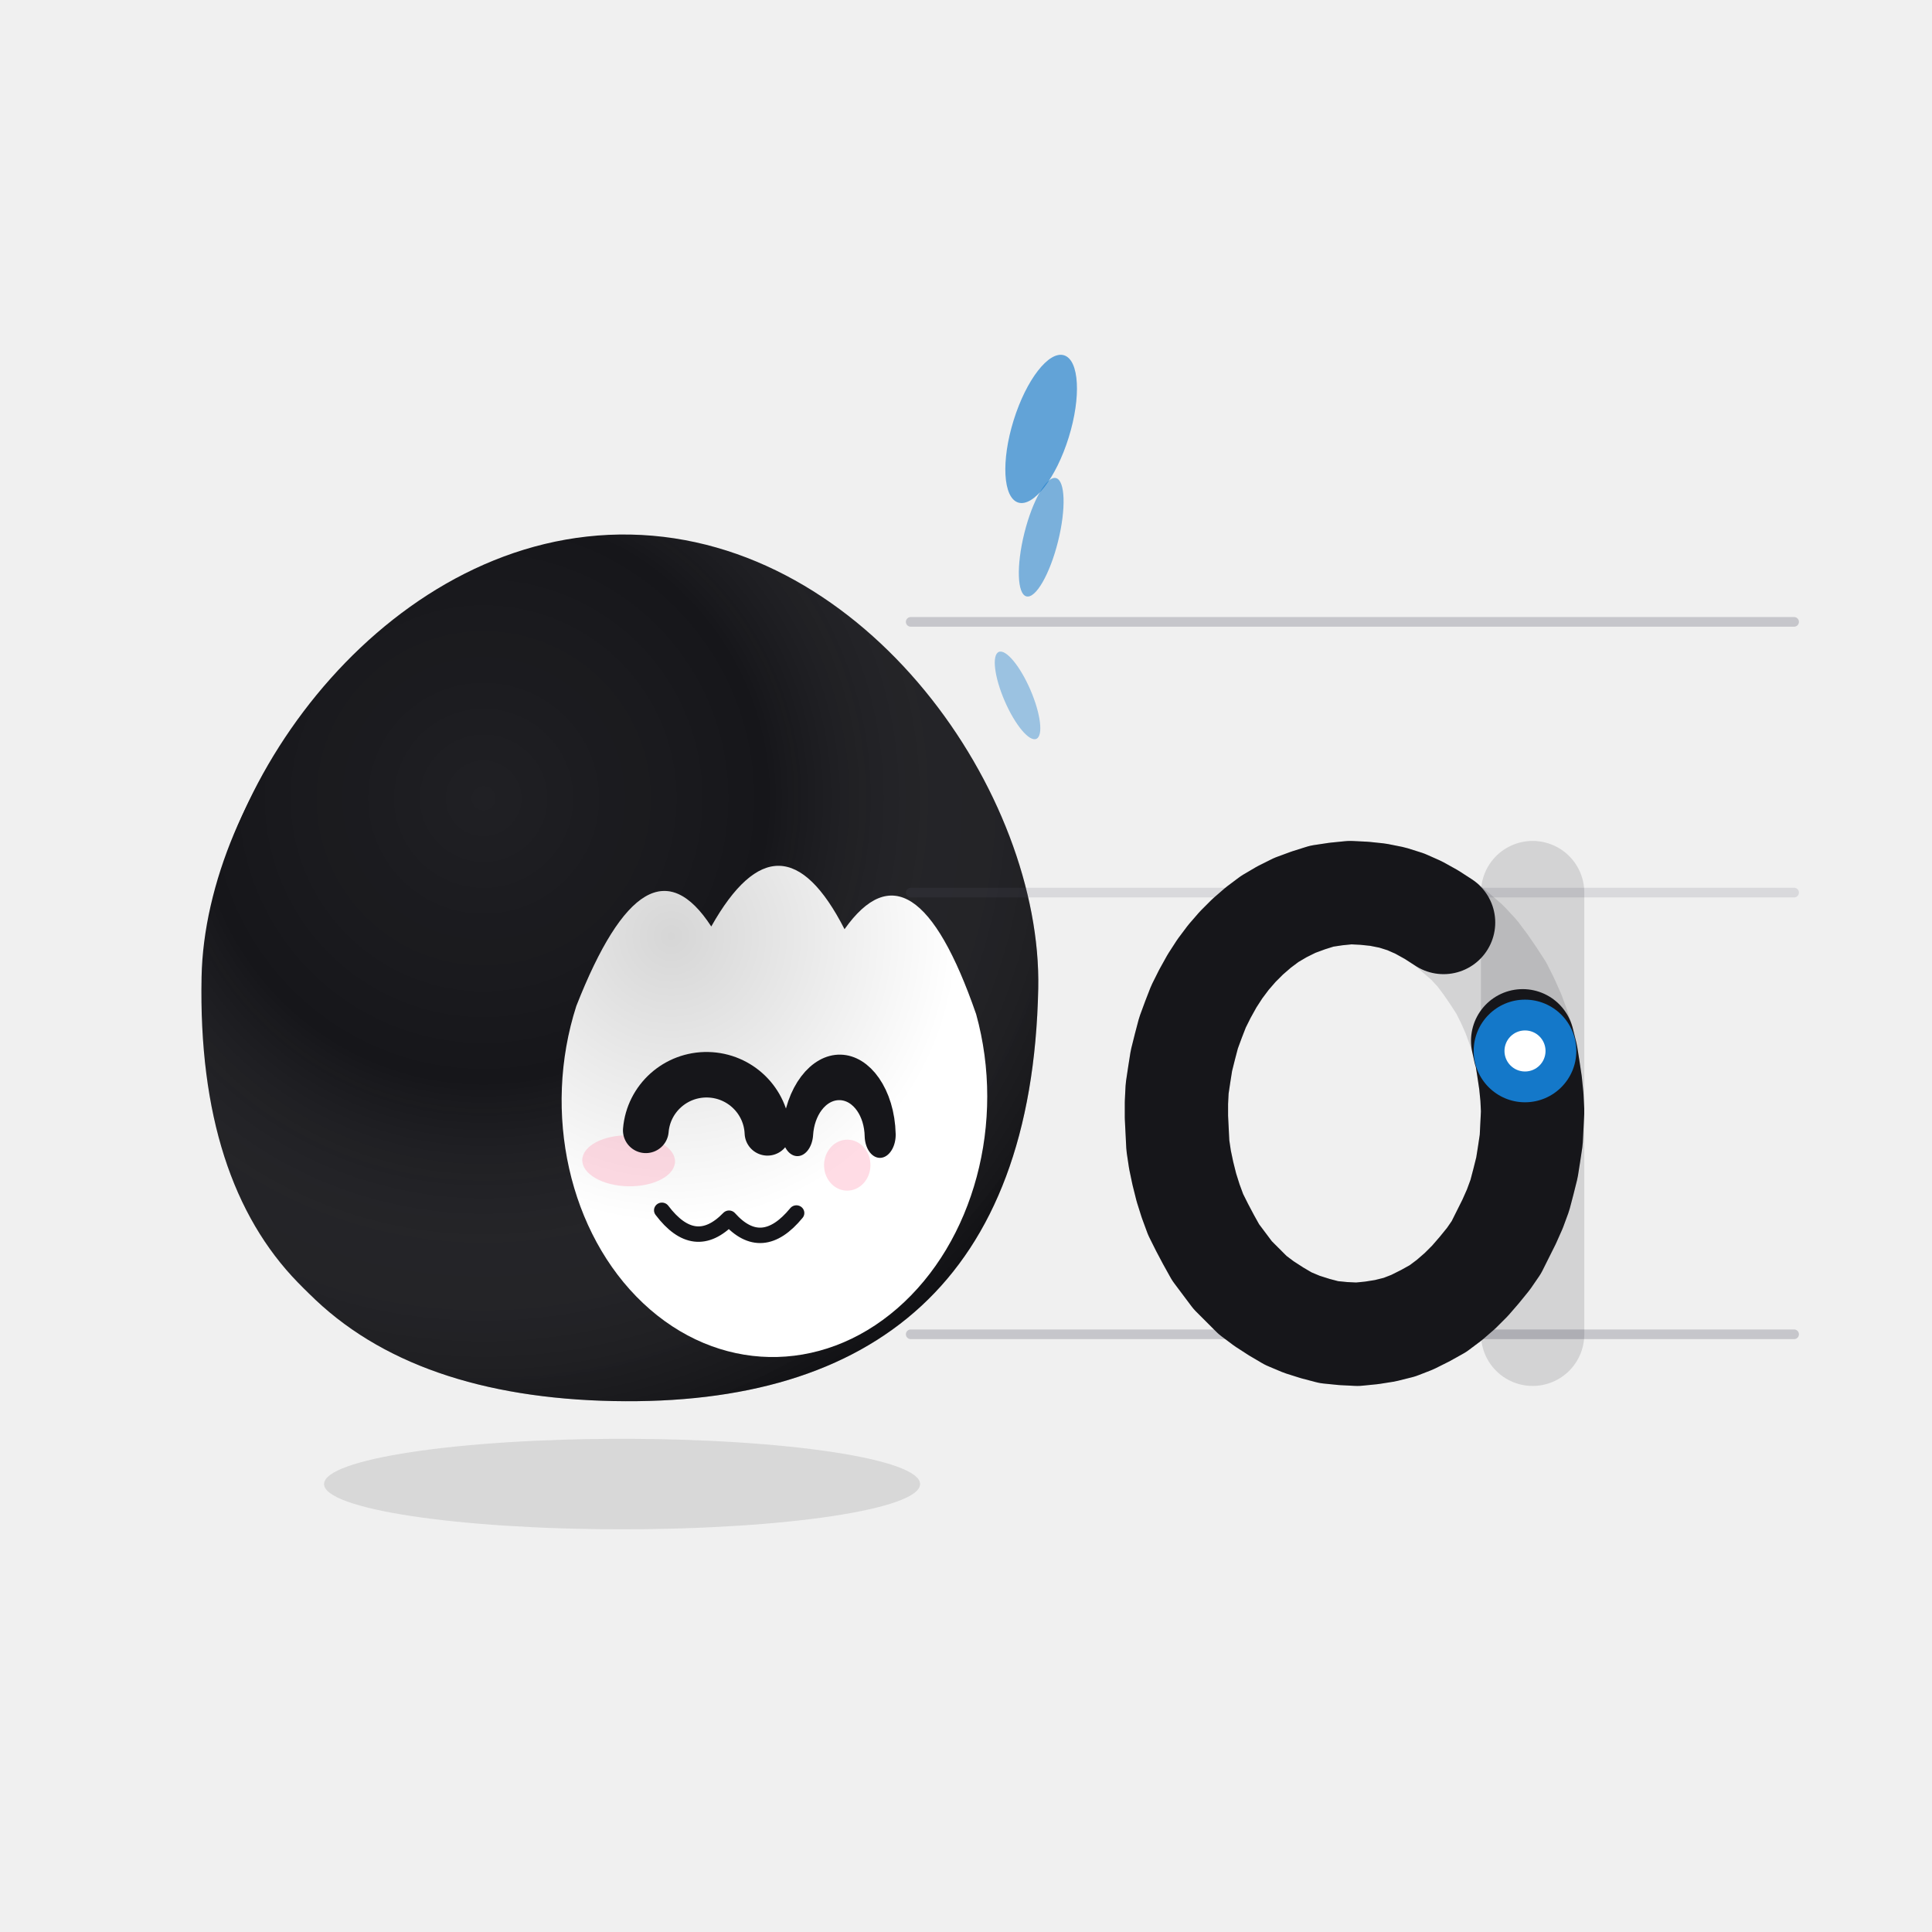
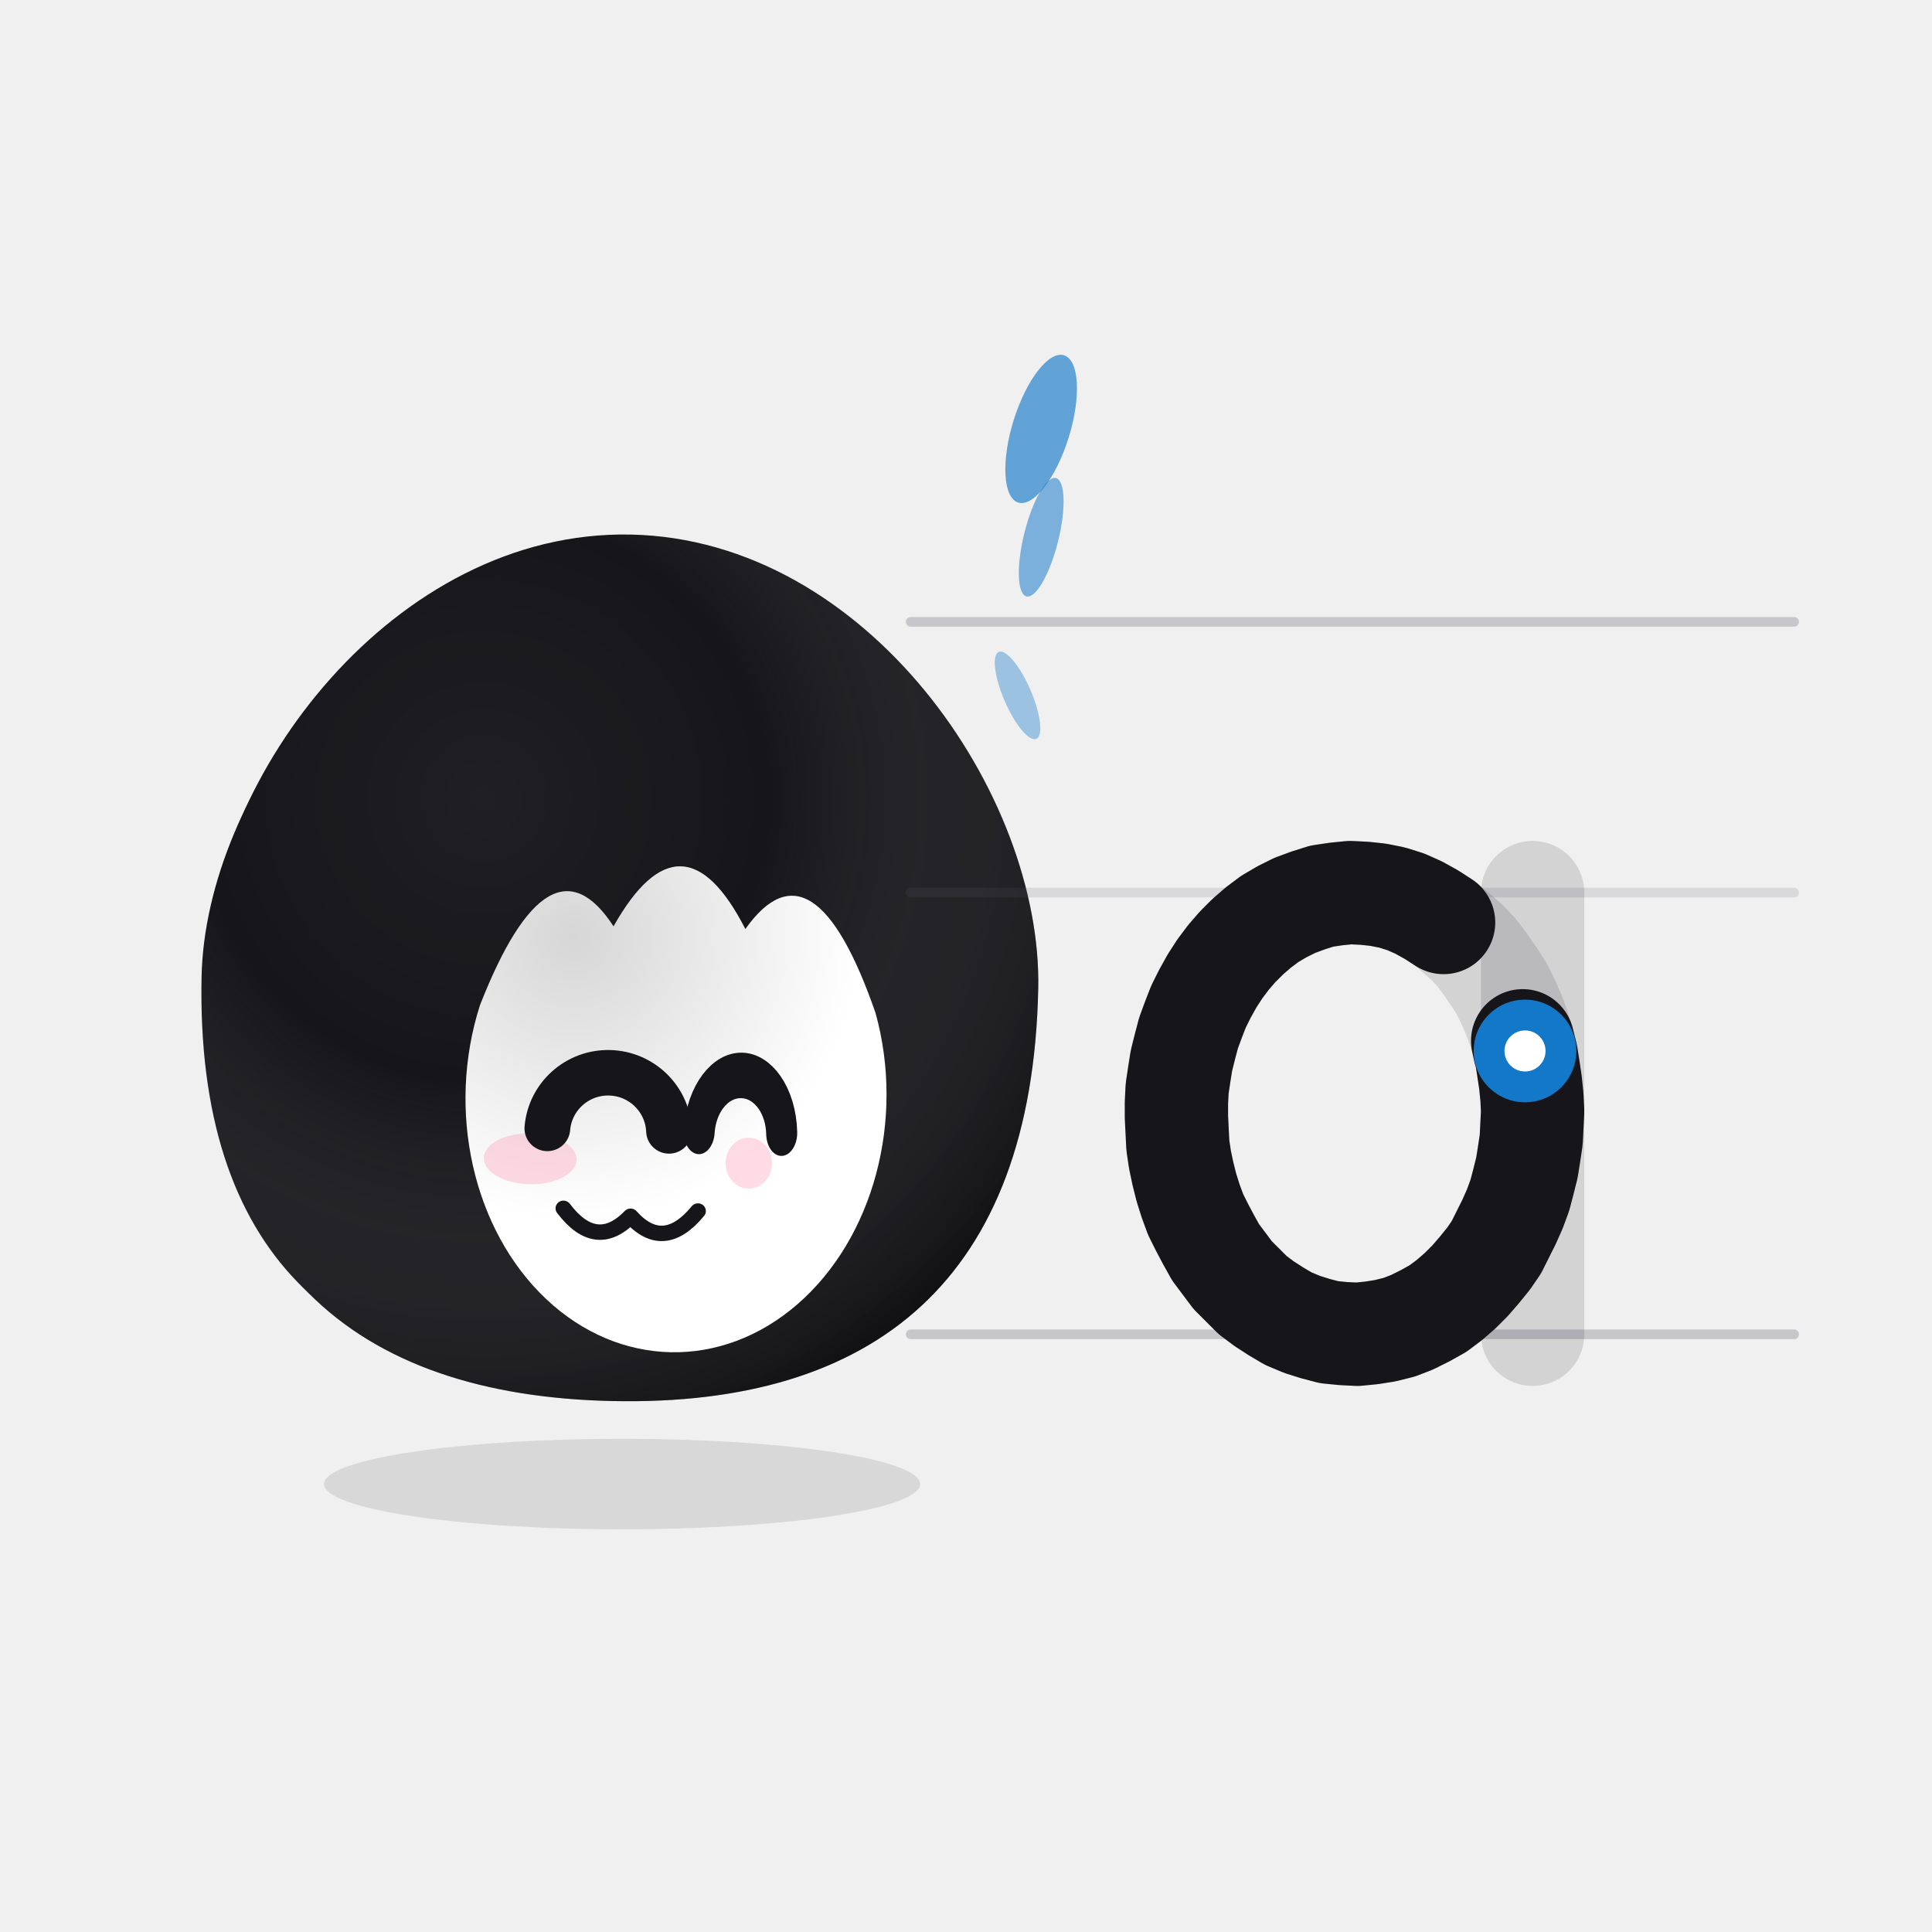
<svg xmlns="http://www.w3.org/2000/svg" width="320" height="320" viewBox="0 0 320 320">
  <defs>
    <radialGradient id="bg0" gradientUnits="userSpaceOnUse" cx="-34" cy="-40" r="162" fx="-34" fy="-40">
      <stop offset="0" stop-color="rgba(255,255,255,0.043)" />
      <stop offset="0.42" stop-color="rgba(255,255,255,0)" />
      <stop offset="1" stop-color="rgba(0,0,0,0.272)" />
    </radialGradient>
    <clipPath id="bc1">
      <path d="M0 -102.44C55.94 -102.44 98.5 -43.025 98.5 2.868C98.5 71.708 61.733 102.44 0 102.44C-61.733 102.44 -98.5 71.708 -98.5 2.868C-98.5 -43.025 -55.94 -102.44 0 -102.44ZM-7.814 -95.878C44.211 -95.878 83.791 -39.434 83.791 4.165C83.791 69.562 49.598 98.758 -7.814 98.758C-65.226 98.758 -99.419 69.562 -99.419 4.165C-99.419 -39.434 -59.838 -95.878 -7.814 -95.878Z" transform="matrix(0.69 0.014 -0.014 0.69 103.007 160.301)" />
    </clipPath>
    <clipPath id="bc2">
-       <path d="M85.22 9.388C92.936 35.151 85.826 64.015 67.729 80.387C49.632 96.76 24.839 96.76 6.742 80.387C-11.355 64.015 -18.465 35.151 -10.749 9.388Q5.246 -33.911 21.241 -10.344Q37.235 -40.131 53.23 -10.344Q69.225 -33.911 85.22 9.388Z" transform="matrix(0.69 0.014 -0.014 0.69 103.007 160.301)" />
+       <path d="M61.081 9.616C68.714 35.103 61.68 63.656 43.777 79.853C25.875 96.049 1.348 96.049 -16.554 79.853C-34.457 63.656 -41.491 35.103 -33.858 9.616Q-18.035 -33.218 -2.212 -9.904Q13.611 -39.371 29.435 -9.904Q45.258 -33.218 61.081 9.616Z" transform="matrix(0.69 0.014 -0.014 0.69 103.007 160.301)" />
    </clipPath>
-     <radialGradient id="bg1" gradientUnits="userSpaceOnUse" cx="11.703" cy="-7.862" r="114.801" fx="11.703" fy="-7.862">
+     <radialGradient id="bg1" gradientUnits="userSpaceOnUse" cx="-11.646" cy="-7.449" r="113.568" fx="-11.646" fy="-7.449">
      <stop offset="0" stop-color="rgba(0,0,0,0.161)" />
      <stop offset="0.6" stop-color="rgba(0,0,0,0)" />
    </radialGradient>
    <clipPath id="bc3">
-       <path d="M85.22 9.388C92.936 35.151 85.826 64.015 67.729 80.387C49.632 96.76 24.839 96.76 6.742 80.387C-11.355 64.015 -18.465 35.151 -10.749 9.388Q5.246 -33.911 21.241 -10.344Q37.235 -40.131 53.23 -10.344Q69.225 -33.911 85.22 9.388Z" transform="matrix(0.69 0.014 -0.014 0.69 103.007 160.301)" />
+       <path d="M61.081 9.616C68.714 35.103 61.68 63.656 43.777 79.853C25.875 96.049 1.348 96.049 -16.554 79.853C-34.457 63.656 -41.491 35.103 -33.858 9.616Q-18.035 -33.218 -2.212 -9.904Q13.611 -39.371 29.435 -9.904Q45.258 -33.218 61.081 9.616Z" transform="matrix(0.69 0.014 -0.014 0.69 103.007 160.301)" />
    </clipPath>
    <clipPath id="bc4">
-       <path d="M85.22 9.388C92.936 35.151 85.826 64.015 67.729 80.387C49.632 96.76 24.839 96.76 6.742 80.387C-11.355 64.015 -18.465 35.151 -10.749 9.388Q5.246 -33.911 21.241 -10.344Q37.235 -40.131 53.23 -10.344Q69.225 -33.911 85.22 9.388Z" transform="matrix(0.69 0.014 -0.014 0.69 103.007 160.301)" />
+       <path d="M61.081 9.616C68.714 35.103 61.68 63.656 43.777 79.853C25.875 96.049 1.348 96.049 -16.554 79.853C-34.457 63.656 -41.491 35.103 -33.858 9.616Q-18.035 -33.218 -2.212 -9.904Q13.611 -39.371 29.435 -9.904Q45.258 -33.218 61.081 9.616Z" transform="matrix(0.69 0.014 -0.014 0.69 103.007 160.301)" />
    </clipPath>
  </defs>
  <path d="M-11.169 126C-11.169 132.075 -43.619 137 -83.649 137C-123.678 137 -156.128 132.075 -156.128 126C-156.128 119.925 -123.678 115 -83.649 115C-43.619 115 -11.169 119.925 -11.169 126" fill="rgba(22,22,26,0.13)" fill-opacity="0.862" transform="matrix(0.681 0 0 0.681 160 160)" />
  <path d="M3.359 0C3.359 6.271 1.855 11.355 0 11.355C-1.855 11.355 -3.359 6.271 -3.359 0C-3.359 -6.271 -1.855 -11.355 0 -11.355C1.855 -11.355 3.359 -6.271 3.359 0" fill="#1478C9" fill-opacity="0.386" transform="matrix(0.634 -0.274 0.274 0.634 168.536 115.181)" />
  <path d="M-10.215 -10.816C-8.289 -8.119 -9.498 -3.956 -12.914 -1.517C-16.33 0.922 -20.66 0.713 -22.585 -1.984C-24.511 -4.681 -23.302 -8.844 -19.886 -11.283C-16.47 -13.722 -12.14 -13.513 -10.215 -10.816" fill="#2A2A31" fill-opacity="0.963" transform="matrix(0.432 0.009 -0.014 0.69 162.415 179.845)" />
  <path d="M17.2 0C17.2 11.267 9.499 20.4 0 20.4C-9.499 20.4 -17.2 11.267 -17.2 0C-17.2 -11.267 -9.499 -20.4 0 -20.4C9.499 -20.4 17.2 -11.267 17.2 0" fill="#2A2A31" fill-opacity="0.963" transform="matrix(0.432 0.009 -0.014 0.69 162.415 179.845)" />
  <path d="M-7.814 -97.36C45.003 -97.36 85.186 -40.056 85.186 4.206C85.186 70.6 50.473 100.24 -7.814 100.24C-66.1 100.24 -100.814 70.6 -100.814 4.206C-100.814 -40.056 -60.63 -97.36 -7.814 -97.36Z" fill="#16161A" transform="matrix(0.69 0.014 -0.014 0.69 103.007 160.301)" />
  <path d="M0 -104C56.792 -104 100 -43.68 100 2.912C100 72.8 62.674 104 0 104C-62.674 104 -100 72.8 -100 2.912C-100 -43.68 -56.792 -104 0 -104Z" fill="#16161A" transform="matrix(0.69 0.014 -0.014 0.69 103.007 160.301)" />
  <path d="M0 -104C56.792 -104 100 -43.68 100 2.912C100 72.8 62.674 104 0 104C-62.674 104 -100 72.8 -100 2.912C-100 -43.68 -56.792 -104 0 -104ZM-7.814 -97.36C45.003 -97.36 85.186 -40.056 85.186 4.206C85.186 70.6 50.473 100.24 -7.814 100.24C-66.1 100.24 -100.814 70.6 -100.814 4.206C-100.814 -40.056 -60.63 -97.36 -7.814 -97.36Z" fill="url(#bg0)" transform="matrix(0.69 0.014 -0.014 0.69 103.007 160.301)" />
  <g clip-path="url(#bc1)">
-     <path d="M85.22 9.388C92.936 35.151 85.826 64.015 67.729 80.387C49.632 96.76 24.839 96.76 6.742 80.387C-11.355 64.015 -18.465 35.151 -10.749 9.388Q5.246 -33.911 21.241 -10.344Q37.235 -40.131 53.23 -10.344Q69.225 -33.911 85.22 9.388Z" fill="#FFFFFF" transform="matrix(0.69 0.014 -0.014 0.69 103.007 160.301)" />
+     <path d="M61.081 9.616C68.714 35.103 61.68 63.656 43.777 79.853C25.875 96.049 1.348 96.049 -16.554 79.853C-34.457 63.656 -41.491 35.103 -33.858 9.616Q-18.035 -33.218 -2.212 -9.904Q13.611 -39.371 29.435 -9.904Q45.258 -33.218 61.081 9.616Z" fill="#FFFFFF" transform="matrix(0.69 0.014 -0.014 0.69 103.007 160.301)" />
    <g clip-path="url(#bc2)">
-       <path d="M85.22 9.388C92.936 35.151 85.826 64.015 67.729 80.387C49.632 96.76 24.839 96.76 6.742 80.387C-11.355 64.015 -18.465 35.151 -10.749 9.388Q5.246 -33.911 21.241 -10.344Q37.235 -40.131 53.23 -10.344Q69.225 -33.911 85.22 9.388Z" fill="url(#bg1)" transform="matrix(0.69 0.014 -0.014 0.69 103.007 160.301)" />
+       <path d="M61.081 9.616C68.714 35.103 61.68 63.656 43.777 79.853C25.875 96.049 1.348 96.049 -16.554 79.853C-34.457 63.656 -41.491 35.103 -33.858 9.616Q-18.035 -33.218 -2.212 -9.904Q13.611 -39.371 29.435 -9.904Q45.258 -33.218 61.081 9.616Z" fill="url(#bg1)" transform="matrix(0.69 0.014 -0.014 0.69 103.007 160.301)" />
    </g>
    <g clip-path="url(#bc3)">
-       <path d="M11.5 0C11.5 3.866 6.351 7 0 7C-6.351 7 -11.5 3.866 -11.5 0C-11.5 -3.866 -6.351 -7 0 -7C6.351 -7 11.5 -3.866 11.5 0" fill="rgba(255,138,168,0.42)" fill-opacity="0.7" transform="matrix(0.668 0.013 -0.012 0.603 104.124 192.263)" />
-       <path d="M11.5 0C11.5 3.866 6.351 7 0 7C-6.351 7 -11.5 3.866 -11.5 0C-11.5 -3.866 -6.351 -7 0 -7C6.351 -7 11.5 -3.866 11.5 0" fill="rgba(255,138,168,0.42)" fill-opacity="0.7" transform="matrix(0.334 0.007 -0.012 0.603 140.332 192.987)" />
+       <path d="M11.5 0C11.5 3.866 6.351 7 0 7C-6.351 7 -11.5 3.866 -11.5 0C-11.5 -3.866 -6.351 -7 0 -7C6.351 -7 11.5 -3.866 11.5 0" fill="rgba(255,138,168,0.42)" fill-opacity="0.7" transform="matrix(0.668 0.013 -0.012 0.603 87.814 191.937)" />
+       <path d="M11.5 0C11.5 3.866 6.351 7 0 7C-6.351 7 -11.5 3.866 -11.5 0C-11.5 -3.866 -6.351 -7 0 -7C6.351 -7 11.5 -3.866 11.5 0" fill="rgba(255,138,168,0.42)" fill-opacity="0.7" transform="matrix(0.334 0.007 -0.012 0.603 124.022 192.661)" />
    </g>
    <g clip-path="url(#bc4)">
-       <path d="M-15.968 -1.005C-15.438 -9.434 -8.446 -16 0 -16C8.446 -16 15.438 -9.434 15.968 -1.005" fill="none" stroke="#16161A" stroke-width="12" stroke-linecap="round" stroke-linejoin="round" transform="matrix(0.631 0.013 -0.013 0.628 117.031 188.06)" />
-       <path d="M-15.968 -1.005C-15.438 -9.434 -8.446 -16 0 -16C8.446 -16 15.438 -9.434 15.968 -1.005" fill="none" stroke="#16161A" stroke-width="12" stroke-linecap="round" stroke-linejoin="round" transform="matrix(0.428 0.009 -0.013 0.628 138.937 188.498)" />
-       <path d="M-20.4 -3.57Q-10.2 9.69 0 -1.53Q10.2 9.69 20.4 -3.57" fill="none" stroke="#16161A" stroke-width="4.8" stroke-linecap="round" stroke-linejoin="round" transform="matrix(0.546 0.011 -0.011 0.532 120.735 202.588)" />
+       <path d="M-15.968 -1.005C-15.438 -9.434 -8.446 -16 0 -16C8.446 -16 15.438 -9.434 15.968 -1.005" fill="none" stroke="#16161A" stroke-width="12" stroke-linecap="round" stroke-linejoin="round" transform="matrix(0.631 0.013 -0.013 0.628 100.721 187.734)" />
+       <path d="M-15.968 -1.005C-15.438 -9.434 -8.446 -16 0 -16C8.446 -16 15.438 -9.434 15.968 -1.005" fill="none" stroke="#16161A" stroke-width="12" stroke-linecap="round" stroke-linejoin="round" transform="matrix(0.428 0.009 -0.013 0.628 122.627 188.172)" />
+       <path d="M-20.4 -3.57Q-10.2 9.69 0 -1.53Q10.2 9.69 20.4 -3.57" fill="none" stroke="#16161A" stroke-width="4.8" stroke-linecap="round" stroke-linejoin="round" transform="matrix(0.546 0.011 -0.011 0.532 104.425 202.262)" />
    </g>
  </g>
  <path d="M6.922 0C6.922 10.22 3.823 18.505 0 18.505C-3.823 18.505 -6.922 10.22 -6.922 0C-6.922 -10.22 -3.823 -18.505 0 -18.505C3.823 -18.505 6.922 -10.22 6.922 0" fill="#1478C9" fill-opacity="0.644" transform="matrix(0.659 0.205 -0.205 0.659 172.447 71.044)" />
  <path d="M4.162 0C4.162 8.077 2.299 14.624 0 14.624C-2.299 14.624 -4.162 8.077 -4.162 0C-4.162 -8.077 -2.299 -14.624 0 -14.624C2.299 -14.624 4.162 -8.077 4.162 0" fill="#1478C9" fill-opacity="0.533" transform="matrix(0.67 0.167 -0.167 0.67 172.456 88.983)" />
  <path d="M-73.16 -59L73.16 -59" fill="none" stroke="#5C5C6E" stroke-width="1.6" stroke-linecap="round" stroke-linejoin="round" stroke-opacity="0.28" transform="matrix(1 0 0 1 224 162)" />
  <path d="M-73.16 -14.16L73.16 -14.16" fill="none" stroke="#5C5C6E" stroke-width="1.6" stroke-linecap="round" stroke-linejoin="round" stroke-opacity="0.15" transform="matrix(1 0 0 1 224 162)" />
  <path d="M-73.16 59L73.16 59" fill="none" stroke="#5C5C6E" stroke-width="1.6" stroke-linecap="round" stroke-linejoin="round" stroke-opacity="0.28" transform="matrix(1 0 0 1 224 162)" />
  <path d="M0.128 -0.078L0.111 -0.089L0.093 -0.099L0.075 -0.107L0.056 -0.113L0.036 -0.117L0.017 -0.119L-0.003 -0.12L-0.023 -0.118L-0.043 -0.115L-0.062 -0.109L-0.081 -0.102L-0.099 -0.093L-0.116 -0.083L-0.132 -0.071L-0.147 -0.058L-0.161 -0.044L-0.174 -0.029L-0.186 -0.013L-0.197 0.004L-0.207 0.022L-0.216 0.04L-0.223 0.058L-0.23 0.077L-0.235 0.096L-0.24 0.116L-0.243 0.135L-0.246 0.155L-0.247 0.175L-0.247 0.195L-0.246 0.215L-0.245 0.235L-0.242 0.255L-0.238 0.274L-0.233 0.294L-0.227 0.313L-0.22 0.332L-0.211 0.35L-0.202 0.367L-0.192 0.385L-0.18 0.401L-0.168 0.417L-0.154 0.431L-0.14 0.445L-0.124 0.457L-0.107 0.468L-0.09 0.478L-0.071 0.486L-0.052 0.492L-0.033 0.497L-0.013 0.499L0.007 0.5L0.027 0.498L0.046 0.495L0.066 0.49L0.084 0.483L0.102 0.474L0.12 0.464L0.136 0.452L0.151 0.439L0.165 0.425L0.178 0.41L0.191 0.394L0.202 0.378L0.211 0.36L0.22 0.342L0.228 0.324L0.235 0.305L0.24 0.286L0.245 0.266L0.248 0.247L0.251 0.227L0.252 0.207L0.253 0.187L0.252 0.167L0.25 0.147L0.247 0.127L0.244 0.108L0.239 0.088L0.233 0.069L0.226 0.05L0.218 0.032L0.209 0.014L0.198 -0.003L0.187 -0.019L0.175 -0.035L0.161 -0.05L0.146 -0.063L0.131 -0.076L0.128 -0.078" fill="none" stroke="rgba(22,22,26,0.13)" stroke-width="0.145" stroke-linecap="round" stroke-linejoin="round" transform="matrix(118 0 0 118 224 162)" />
  <path d="M0.253 -0.12L0.253 -0.1L0.253 -0.08L0.253 -0.06L0.253 -0.04L0.253 -0.02L0.253 0L0.253 0.02L0.253 0.04L0.253 0.06L0.253 0.08L0.253 0.1L0.253 0.12L0.253 0.14L0.253 0.16L0.253 0.18L0.253 0.2L0.253 0.22L0.253 0.24L0.253 0.26L0.253 0.28L0.253 0.3L0.253 0.32L0.253 0.34L0.253 0.36L0.253 0.38L0.253 0.4L0.253 0.42L0.253 0.44L0.253 0.46L0.253 0.48L0.253 0.5" fill="none" stroke="rgba(22,22,26,0.13)" stroke-width="0.145" stroke-linecap="round" stroke-linejoin="round" transform="matrix(118 0 0 118 224 162)" />
  <path d="M0.128 -0.078L0.111 -0.089L0.093 -0.099L0.075 -0.107L0.056 -0.113L0.036 -0.117L0.017 -0.119L-0.003 -0.12L-0.023 -0.118L-0.043 -0.115L-0.062 -0.109L-0.081 -0.102L-0.099 -0.093L-0.116 -0.083L-0.132 -0.071L-0.147 -0.058L-0.161 -0.044L-0.174 -0.029L-0.186 -0.013L-0.197 0.004L-0.207 0.022L-0.216 0.04L-0.223 0.058L-0.23 0.077L-0.235 0.096L-0.24 0.116L-0.243 0.135L-0.246 0.155L-0.247 0.175L-0.247 0.195L-0.246 0.215L-0.245 0.235L-0.242 0.255L-0.238 0.274L-0.233 0.294L-0.227 0.313L-0.22 0.332L-0.211 0.35L-0.202 0.367L-0.192 0.385L-0.18 0.401L-0.168 0.417L-0.154 0.431L-0.14 0.445L-0.124 0.457L-0.107 0.468L-0.09 0.478L-0.071 0.486L-0.052 0.492L-0.033 0.497L-0.013 0.499L0.007 0.5L0.027 0.498L0.046 0.495L0.066 0.49L0.084 0.483L0.102 0.474L0.12 0.464L0.136 0.452L0.151 0.439L0.165 0.425L0.178 0.41L0.191 0.394L0.202 0.378L0.211 0.36L0.22 0.342L0.228 0.324L0.235 0.305L0.24 0.286L0.245 0.266L0.248 0.247L0.251 0.227L0.252 0.207L0.253 0.187L0.252 0.167L0.25 0.147L0.247 0.127L0.244 0.108L0.239 0.088L0.242 0.102" fill="none" stroke="#16161A" stroke-width="0.145" stroke-linecap="round" stroke-linejoin="round" transform="matrix(118 0 0 118 224 162)" />
  <path d="M8.5 0C8.5 4.694 4.694 8.5 0 8.5C-4.694 8.5 -8.5 4.694 -8.5 0C-8.5 -4.694 -4.694 -8.5 0 -8.5C4.694 -8.5 8.5 -4.694 8.5 0" fill="#1478C9" transform="matrix(1 0 0 1 252.589 174.073)" />
  <path d="M3.4 0C3.4 1.878 1.878 3.4 0 3.4C-1.878 3.4 -3.4 1.878 -3.4 0C-3.4 -1.878 -1.878 -3.4 0 -3.4C1.878 -3.4 3.4 -1.878 3.4 0" fill="#FFFFFF" transform="matrix(1 0 0 1 252.589 174.073)" />
</svg>
